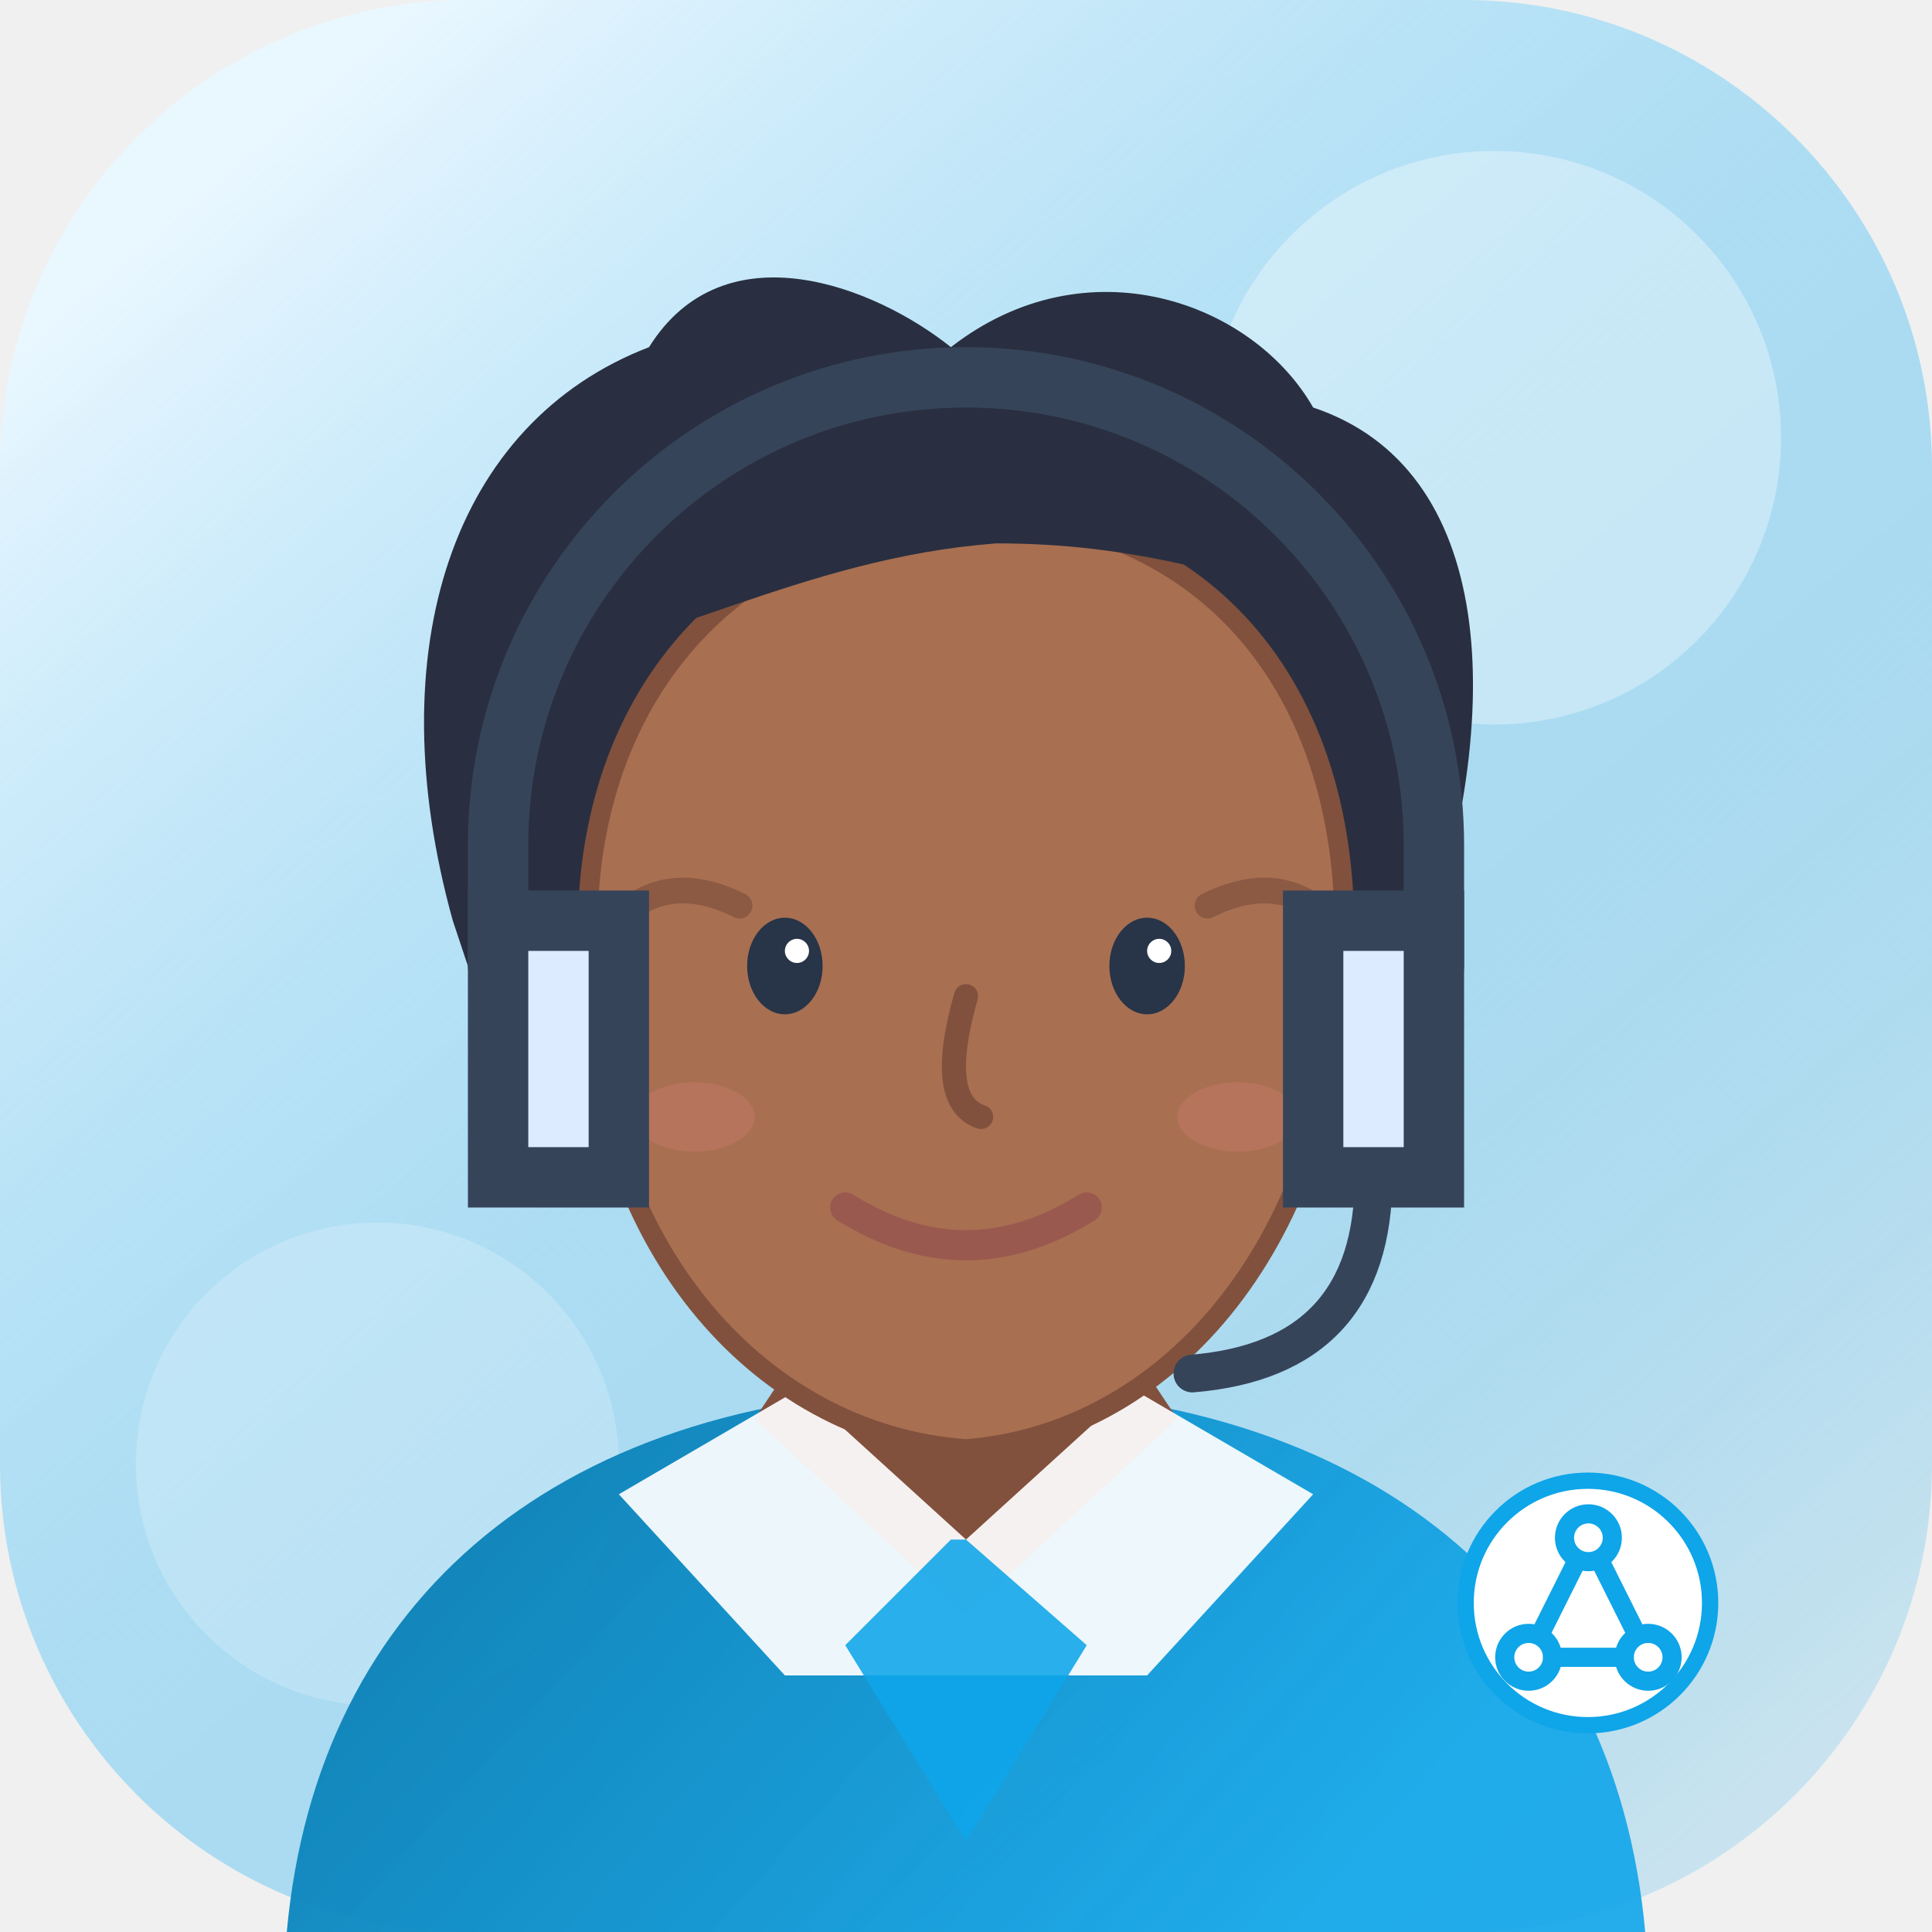
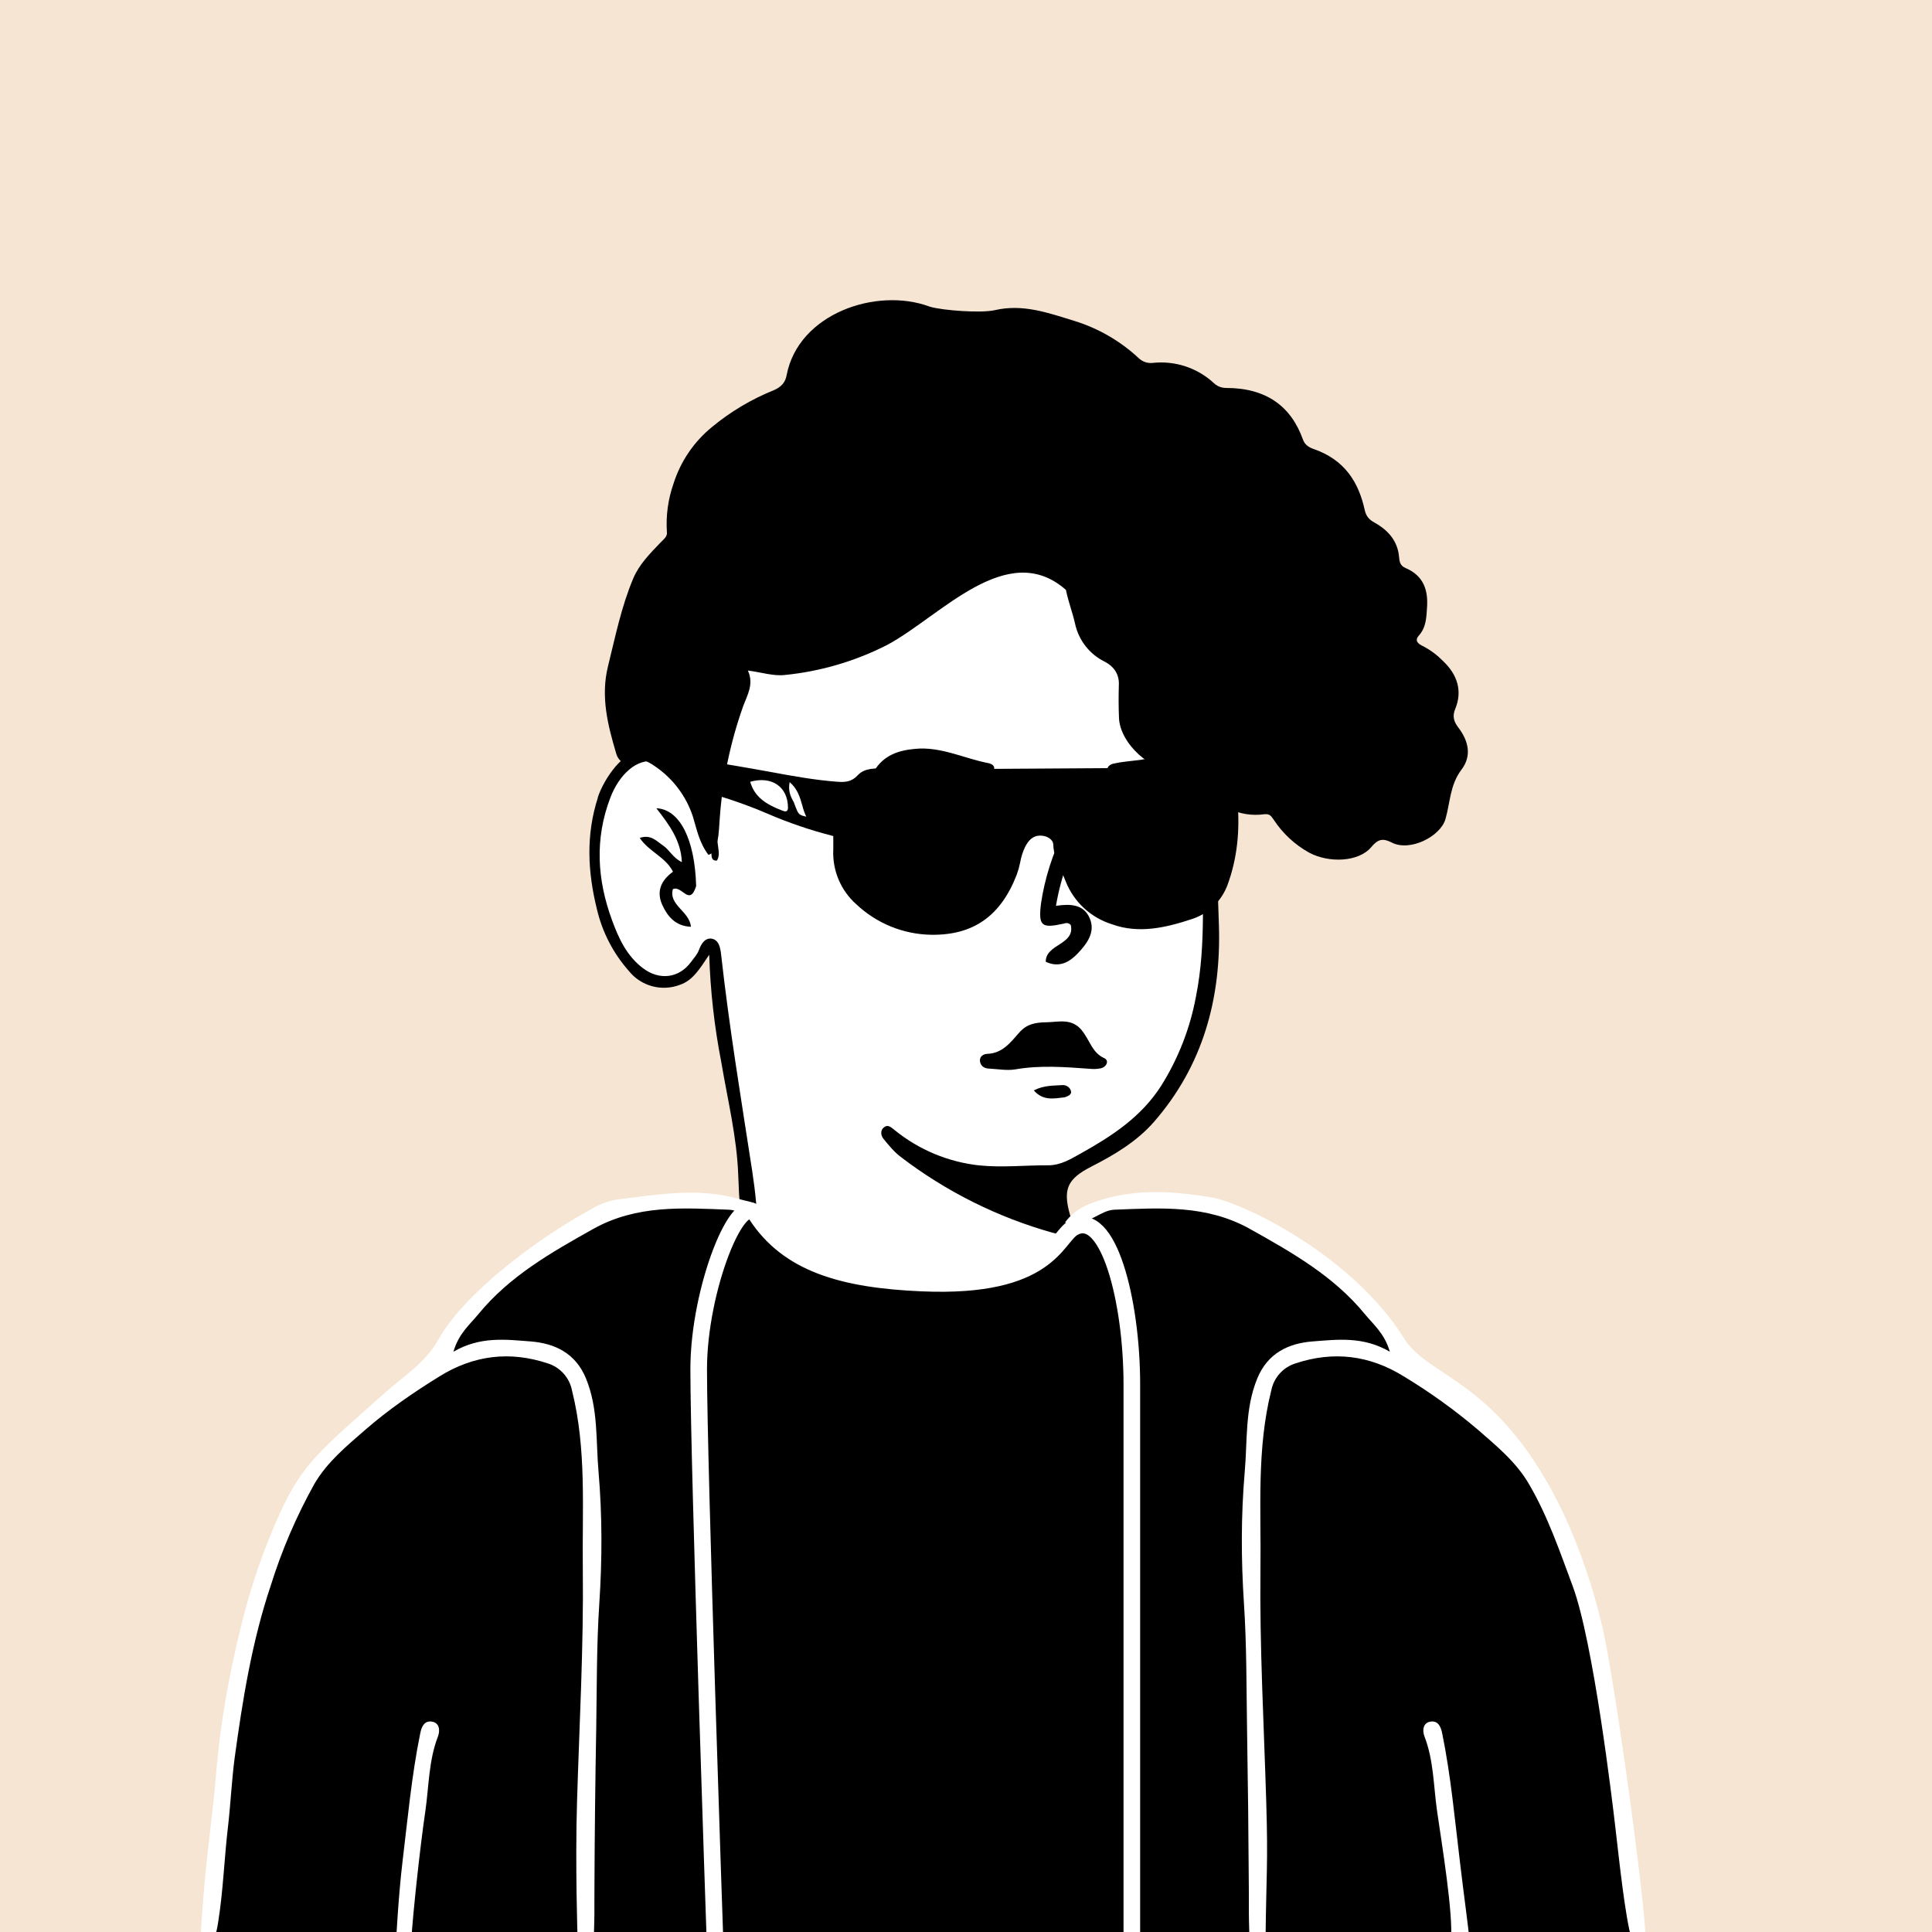
- <svg xmlns="http://www.w3.org/2000/svg" viewBox="0 0 128 128" role="img" aria-label="multi-agent-orchestrator">
+ <svg xmlns="http://www.w3.org/2000/svg" viewBox="0 0 1744 1744" fill="none" shape-rendering="auto" aria-hidden="true">
  <defs>
-     <linearGradient id="bg" x1="16" y1="10" x2="112" y2="122" gradientUnits="userSpaceOnUse">
-       <stop stop-color="#E9F7FF" />
-       <stop offset="1" stop-color="#0EA5E9" stop-opacity=".18" />
-     </linearGradient>
-     <linearGradient id="coat" x1="42" y1="86" x2="87" y2="126" gradientUnits="userSpaceOnUse">
-       <stop stop-color="#1284B8" />
-       <stop offset="1" stop-color="#0EA5E9" stop-opacity=".9" />
-     </linearGradient>
+     <g id="head-variant01-03584edd">
+       <path d="M553 723.7c-99 297-363.7 388.6-503.6 19.8-19.3-50.7 31-69.5 66.2-91.9 24.1-15.3 36.8-28.5 35.3-42.2C144 545 114 365.6 114 365.6l-3-5.8s.7-1.6-2.2 1.2c-3 3-9.9 34.2-37 34.2-24.5 0-49.2-10.9-61-86.3C6.3 281.6 8.7 210 39 197c12.5-5.3 24-7.2 35.2-.8s-13-22 112-126C267.5 2.4 395.8-7.5 447.6 4S551 40.8 574 94.5c27.8 65-25.9 114.3-14 262.5-2.2 53.6.8 171.2-146.6 210.6-28 7.5-19.3 48.4 22.7 58.4 67 21 117 72.3 117 97.9" fill="#ffffff" />
+       <path d="M7.6 228.9c5.2-16.1 23.7-44.7 42.2-42C71.7 185 83.8 198 94 213a140 140 0 0 1 22.4 61.5c.5 3.7 1 7.6-1.2 11.3-4.5.6-4.9-3-5-5.6-.5-20.7-9.7-38.7-18.9-56.1-6.6-12.5-16.2-24.6-31.4-27.6-17.2-3.5-33 12-40.8 32.2-14.5 37.6-12 74.6 1.4 111 5.8 15.9 13.1 32.1 27.8 43.2 14.8 11.3 32.7 9.3 43.6-5.7 2.5-3.4 5.6-6.7 7-10.6 2.1-5.7 5.4-11 11.3-10.3 6.8 1 8 8.3 8.7 14C126.2 436 137 501 147 566c2.6 17.1 5.6 41.7 3.6 52.1-.7 3.7 0 7-4.5 7.8-4.9.7-7-2.1-7.7-6.5-2.3-17-3-23.6-4-49.6-1.2-34.3-9.6-68-15.3-102a604 604 0 0 1-10.9-97c-8.5 12.7-14.8 23.3-26.5 27.2a40.5 40.5 0 0 1-46.1-12.6 128 128 0 0 1-28.8-55.8c-8.4-34-9.9-67.1.9-100.6m572.7-71.5c6.5 4.4 5.7 10 3.7 15.2-21.6 55.7-17.6 113.8-15.8 171.6 2.1 66.4-14.5 126.8-58.7 177.5-15.4 17.6-35.8 29.8-56.5 40.3-21.4 11-25.9 20.1-19.2 43.6 1.3 4.7 4.4 9.6-.2 14.4s-9.8 3.1-15.4 1.7a406 406 0 0 1-137-68.3c-6-4.5-11-10.6-15.8-16.5-2.5-3-3-7.8.5-10.4 3.7-2.9 6.4.1 9.8 2.7A146 146 0 0 0 352 561c21 2.1 41.5-.2 62.3-.1 11.5 0 20.6-5.9 29.5-10.8 27.8-15.5 54.3-32.8 72.2-60.7a230 230 0 0 0 31.6-80.9c9.6-48 5.3-96.6 5.5-146.2 4.2-36.9 8.1-72.7 27.3-104.8M60.6 238.6c21 1 34.7 28 35.8 70.3-6 18.8-12.8-1-21 2.7-4 14.5 15.1 20 16.3 34-14-.6-21.1-9.3-25.9-19.8-5.5-12.2-1-22.2 9.7-29.9-6.7-13.4-21.7-18-30-30.5 10-3.5 15.1 2.9 21 6.8 5.9 4 9 11.3 17 15-.8-19.8-11.7-34-23-48.6" fill="#000000" />
+     </g>
+     <g id="clothes-variant08-03584edd">
+       <path d="M1328.3 722S1303 508.5 1290 451.3c-25.7-111.8-73.3-201.4-135.3-220.5-29.6-9.2-39.4-34-47-53.2a80 80 0 0 0-9.3-19.2c-31.2-40-96.1-80.2-130.3-93.4-26.5-10.3-102.5-16.7-128-6.6-11.5 4.5-16.2 11-17.6 18.5q-2.3.7-4.4 2c-3.3 1.8-6 5-9.5 9-13.5 15.5-36.4 41.9-127.8 37.8-72.5-3.2-120.5-13.8-149-58.3q-3.5-5.2-8-4.2a224 224 0 0 0-163 19C343.2 91.7 246.4 186 245.4 191.4c-2 10.6-25.6 28-55.2 47.6-62.3 41-89.6 121.7-113.9 193l-6.6 19.2C58.8 483 33.1 719.7 33.1 719.7l176 2.3z" fill="#000000" />
+       <mask id="clothesVariant08-a" style="mask-type:luminance">
+         <path d="m494 719.7-14-432.5h392v432.5z" fill="white" />
+       </mask>
+       <path d="M1322 721.7c-6.2-21.3-11.5-73.3-14.9-102-2.4-20.7-19.6-166.5-38.5-217.4-11.6-31.1-22.4-63-39.5-92.1-11.7-20-29.3-34.3-46-48.9a513 513 0 0 0-67-48.2q-46.3-28.7-97.6-11.7a32 32 0 0 0-21.9 24.3c-13.4 53.3-9.1 107.6-9.8 161.6-.8 69.8 3.1 139.5 5.2 209.2 1.8 57.2 0 66.7-.6 125.2h-14.5c-.9-32.2-.4-15.3-.6-47.5q-.4-71.4-1.6-142.7c-.6-37.8-.3-75.7-2.8-113.5-2.6-39.6-2.7-79.1.7-118.6 2.5-28.2.1-57 11.3-84.3 9.4-23 28.3-31.8 49.9-33.5 22.4-1.7 45.7-4.8 69.8 9.3-4.8-16.6-15-24.7-22.6-34-28-34.2-65.5-55.5-103.6-76.8-39.3-22-80.7-19-122.6-17.4-6.5.3-12 3.8-17.8 6.7-7.5 4-15.3 7.3-26.6 4.8 9.5-13 22.1-17.3 35.1-21.1 37.1-10.8 73-5.2 95.7-1.8 28.9 4.3 128.5 52.3 175.5 127.9 22.3 35.9 85.8 36.4 143.6 157.6a528 528 0 0 1 34.7 100.7c10.9 44 39.5 252.6 39.5 284.2zm-1279.7 0c2-6.9 2.7-9.9 3.6-15.7 4.6-28.4 5.5-57.6 8.9-86.3 2.4-20.7 3.3-41.4 6-62 7.2-52.7 15.6-105 32.5-155.4a486 486 0 0 1 39.5-92.1c11.7-20 29.3-34.3 46-48.9 20.7-18 43.5-33.7 67-48.2q46.3-28.7 97.6-11.7a32 32 0 0 1 21.9 24.3c13.4 53.3 9.1 107.6 9.8 161.6.8 69.8-3.1 139.5-5.2 209.2-1.8 57.2.5 125 .5 125l14.6.2c.9-32.2.4-15.3.6-47.5q.3-71.4 1.6-142.7c.6-37.8.3-75.7 2.8-113.5 2.6-39.6 2.7-79.1-.7-118.6-2.5-28.2-.1-57-11.3-84.3-9.4-23-28.3-31.8-50-33.5-22.3-1.7-45.6-4.8-69.7 9.3 4.8-16.6 15-24.7 22.6-34 28-34.2 65.5-55.5 103.5-76.8 39.4-22 80.8-19 122.7-17.4 6.5.3 12 3.8 17.8 6.7 7.5 4 2.3 11.5 6.4.7 5.8-15-2-13.2-15-17-37-10.8-74-4-111 .5a66 66 0 0 0-21.5 8c-51.4 27.8-116 77.2-138.6 117.6-12 21.6-30.7 32.8-47.5 47.7-59.7 53.1-75.4 64.6-96.1 109.9a574 574 0 0 0-34.7 100.7c-11 44-19.1 88.6-22.8 134.2-2.7 32.4-7.4 64.8-10.3 97.4-2 22.8-3.5 39.7-3.5 52.6z" fill="#ffffff" />
+       <path d="M1158.8 721.7c2-23.7-8-84.7-12.5-115.7-3.3-22.6-3-46-11.4-67.7-2.1-5.4-1.5-12.4 5.3-13.5 6.4-1 9.3 3.5 10.7 10.8 7.8 38.3 11.3 77.2 16 116 3.5 30 7.8 60 8.5 70zm-938.5 0c1.4-23.6 8-84.7 12.6-115.7 3.3-22.6 3-46 11.4-67.7 2.1-5.4 1.5-12.4-5.3-13.5-6.4-1-9.3 3.5-10.7 10.8-7.8 38.3-11.3 77.2-16 116-3.6 30-5.7 70.1-5.7 70.1z" fill="#ffffff" />
+       <path d="M494.4 722s-14.7-427.5-14.7-515.4c0-72.8 36.6-163 52-139.2 28.5 43.8 77.2 58.4 149.7 61.5 115 5 120.9-41.3 136.6-50 31.4-17.6 52.7 66 52.7 141.4v501.4" stroke="#ffffff" stroke-width="15" />
+     </g>
+     <g id="hair-variant09-03584edd">
+       <path d="M696.2 310.6c-52.9-46.6-113 23.7-161.2 49.6a260 260 0 0 1-92.5 27.2c-10.3 1.2-21.4-2.5-33.4-4 5.7 12.2-.6 22.3-4.3 32.3a384 384 0 0 0-21.2 102.7c-.8 10-.8 29.5-10.2 31.3-8.5-11.5-10.5-23.4-14-34.7a88 88 0 0 0-33.9-45c-7.8-5.7-16.9-9.5-26.2-2a14 14 0 0 1-9-9.5c-7.7-25.9-14.2-51.6-7.5-78.8 6.6-26.7 12-53.7 22.8-79.4 5.3-12.6 15-22.4 24.6-32.4 2.7-2.9 6.4-5.3 5.8-9.5a110 110 0 0 1 5.9-43.5 108 108 0 0 1 35-51.5 211 211 0 0 1 55.7-33.1c6.8-3 10.3-7 11.5-13.6 10.6-55.4 80.7-79.5 128.6-62l1.2.4c11.8 3.3 45.6 5.8 58 3 25.8-6 49 2.7 72 9.7a150 150 0 0 1 58.1 33.7q5.4 4.9 12.6 4.2a70 70 0 0 1 55 18.1 16 16 0 0 0 11.2 4.5c36.3 0 58.6 16.6 69.3 46.4 1.5 4.5 4.9 7 9.4 8.6 28.6 9.8 41 30.4 46.4 55.1 1.2 5.6 4 8.8 8.8 11.4 13 7.2 21 17.2 22.2 30.9.4 4.3.8 8 6 10.2 16.8 7.2 20.2 20.8 19.3 35.1-.6 8.8-.6 18.2-7.4 25.8-4.3 4.8-.5 7.6 4 9.7a71 71 0 0 1 17.5 13c13.4 12.5 18 27.4 11.3 43.6-2.8 6.7-1.1 11.5 2.7 16.6 9.4 12.2 12.4 25.7 3 38.1-10.5 13.8-10.2 29.8-14.5 44.7-4.6 15.8-32.2 29.7-48.6 21.1-8-4.1-12.4-3-18.4 4.2-11.2 13.4-38 14.6-56 5a91 91 0 0 1-32-29.7c-2.2-3-3.3-5.6-8.6-5a55 55 0 0 1-56-28.1c-5.4-9-9.2-13.4-22.5-12-23.4 2.6-51.7-23.9-52.6-46.8q-.6-15.2-.1-30.5c.2-8.8-4.3-15.8-12.2-20a50 50 0 0 1-27.4-34.8c-2.2-9.9-6-19.5-8.2-30.3" fill="#000000" />
+     </g>
+     <g id="mouth-variant01-03584edd">
+       <path d="M185.6 58.2c7.2 8.7 9.1 20 20.2 25 4.5 2 2.4 7.7-2.9 9.1a31 31 0 0 1-10.1.5c-22.4-1.6-44.7-3.4-67.2.5-7.7 1.3-16-.3-24-.7-4.3-.2-7.5-2.4-8-6.8s3.5-6.4 6.5-6.5c13.7-.4 21-10.2 28.8-19 6.8-8 15-9.4 24.8-9.5 11.1-.2 22.7-4 32 7.4m-15.5 60.3c-10 1.2-19.5 3.4-28-6.2 9.4-4.8 17.9-4.2 26-4.8 3-.2 6.9 1.9 7.6 5.7.5 2.9-2.3 4.1-5.6 5.3" fill="#000000" />
+     </g>
+     <g id="nose-variant15-03584edd">
+       <path d="M59.8 80.5c4.5-7.8 8-15.1 12.7-21.7 3-4.2 8-7.4 13-3.1 4.9 4 0 7.2-2 10.7a228 228 0 0 0-31.3 82.3c13-2 25-1.4 30.4 11 5.6 12.7-2.5 23.2-10.6 31.8-7.3 7.7-16.6 13.5-29 7.7C42.8 183 69.6 184 65.6 166c-2.6-2.6-4.5-1.7-6.6-1.2-19.7 4.3-22.8 2.4-20.3-18.2a215 215 0 0 1 21.1-66" fill="#000000" />
+     </g>
+     <g id="eyes-variant01-03584edd">
+       <path d="M224.4 58.4c-4.2-9.5-9.9-15.2-19.8-15.7-6-.3-7-5.1-8.9-9.8 2-1.5 3.5-3.7 5.3-3.8q31.8-2.6 63.5-.1c6 .4 9.3 8 3.2 10.4-10 4-12.5 13.2-18.5 19.8-8.2 9-15.2 9.1-24.8-.8m-191-29.6c12.2.7 23.1 1 34 2 3.6.3 8 1.8 8 6.7 0 5.6-4.6 5.2-8.3 5.1-6.3 0-9.7 2.7-12.5 8.6-3.4 7.4-6.9 15.3-18 14.8-10.5-.5-15.1-7.2-18.1-15.2-2.2-5.7-5-8.4-11-8.2-3.4.1-7.1-.2-7.5-4.9-.4-5 3-6 7-7.2a68 68 0 0 1 26.4-1.7" fill="#000000" />
+     </g>
+     <g id="glasses-variant02-03584edd">
+       <path fill-rule="evenodd" clip-rule="evenodd" d="m264 13.2 78.4-.5 125.6-.8 6.2-.2c7.2-.4 14.6-.7 21 2.4 10.1 5 10.7 15 11.3 24.4q0 2.3.3 4.4c2.2 25.6-.2 51-9.1 75.1a51 51 0 0 1-32 30.6c-23.5 7.8-48 13.5-72 4.8a66 66 0 0 1-42.1-39q-1.9-4.8-4.1-9.5c-3.4-7.4-6.8-14.8-7-23.5-.2-4.7-5.7-8.1-11.7-8.1-7 0-10.7 4.5-13.6 9.9a54 54 0 0 0-4.6 14.3q-1.1 5.5-3 10.8c-14.2 37-38.8 55.3-78.1 54.5a101 101 0 0 1-66.7-27.4 62 62 0 0 1-20.9-49.6V73.7a395 395 0 0 1-59.6-20.3 417 417 0 0 0-56-19.4c-3.3-.8-5.5-2-6.8-4.9-4-8.3-9.6-15.5-16.6-24.5L0 1l18.8 3.3c12.9 2.3 24.8 4.4 36.8 6.3q14.8 2.5 29.5 5.2c20 3.7 40.2 7.4 60.7 8.9 6.6.4 12.5.3 18.2-5.9 6.2-6.8 16.3-6.3 25-6l2.8.2c23.7.8 47.3 1 72.2.2M95.8 50.6c2.8 1.5 5.2 1.1 5.2-2.4 0-18.9-14.5-29-34.1-23.5 4 14 14.6 20.5 28.9 26m16 3.6c-2-1.5-3-4.2-5.6-11.3-3.5-6-5-10.6-3.7-18 7.2 6.2 9.3 13.6 11.4 21q1.3 5.3 3.6 10.2c-2.7-.6-4.4-1-5.7-2" fill="#000000" />
+       <path d="M286.6 43.7c-.7-6 3.1-7.4 7-7.4q28.6-.1 57.2.5c4.4 0 8.5 2 11.1 5.5-6.9 8.1-53.6 9.4-75.3 1.4" fill="#000000" />
+     </g>
+     <g id="eyebrows-variant04-03584edd">
+       <path d="M14 39c8.8-14.4 22-18.6 36.9-20 23.2-2.3 44 8.5 65.9 12.8 8 1.5 6.8 7.5 1.4 10.7-9.4 5.7-19.5 11-31.2 7-22.5-7.6-45.1-12-68.6-4.1-6.2 2-5-2-4.2-6.3M254 29c15-2.6 28.7-5.3 42.2 1.5Q312.3 38.8 309 56c-5 3.1-7.5-.4-10.6-2.5a38 38 0 0 0-37.3-4.6c-9.3 3.7-19.2 2.4-29 2.4-4.7 0-8.4-1.8-8.7-7-.4-5.5.9-10.8 6.9-12 7.3-1.7 15-2.2 23.7-3.3" fill="#000000" />
+     </g>
+     <clipPath id="clip-03584edd">
+       <rect width="1744" height="1744" rx="0" ry="0" />
+     </clipPath>
  </defs>
-   <rect width="128" height="128" rx="31" fill="url(#bg)" />
-   <circle cx="99" cy="29" r="19" fill="#fff" opacity=".34" />
-   <circle cx="25" cy="97" r="16" fill="#fff" opacity=".2" />
-   <path d="M19 128c2-22 18-36 45-36s43 14 45 36z" fill="url(#coat)" />
-   <path d="M50 94l14 13 14-13-4-6H54z" fill="#81513D" />
-   <path d="M53 92l11 10 11-10 12 7-11 12H52l-11-12z" fill="#fff" opacity=".92" />
-   <path d="M63 102l-7 7 8 13 8-13-8-7z" fill="#0EA5E9" opacity=".88" />
-   <path d="M30 61c-5-18 0-33 13-38 5-8 15-4 20 0 9-7 20-3 24 4 12 4 13 20 7 37l-5 11-8-20c-4-11-11-16-20-16-11 0-19 8-22 24l-4 13z" fill="#292F40" />
-   <path d="M64 34C80 34 90 46 89 64 88 83 77 95 64 96 50 95 39 82 39 64 38 47 48 35 64 34z" fill="#A86F51" stroke="#81513D" stroke-width="1.3" />
-   <path d="M42 60q3-2 7 0m31 0q4-2 7 0" fill="none" stroke="#81513D" stroke-width="1.7" stroke-linecap="round" opacity=".72" />
-   <ellipse cx="52" cy="64" rx="2.5" ry="3.2" fill="#283447" />
-   <ellipse cx="76" cy="64" rx="2.5" ry="3.2" fill="#283447" />
-   <circle cx="52.8" cy="63" r=".8" fill="#fff" />
-   <circle cx="76.8" cy="63" r=".8" fill="#fff" />
-   <path d="M64 66q-2 7 1 8" fill="none" stroke="#81513D" stroke-width="1.6" stroke-linecap="round" />
-   <path d="M56 80q8 5 16 0" fill="none" stroke="#9A594F" stroke-width="2" stroke-linecap="round" />
-   <ellipse cx="46" cy="74" rx="4" ry="2.3" fill="#E98783" opacity=".2" />
-   <ellipse cx="82" cy="74" rx="4" ry="2.3" fill="#E98783" opacity=".2" />
-   <path d="M31 45c4-15 14-20 23-16 5-8 13-7 18 0 9-5 18 2 22 13-12-4-19-6-28-6-13 1-22 7-35 9z" fill="#292F40" />
-   <g fill="none" stroke="#36445A" stroke-width="4" stroke-linecap="round">
-     <path d="M33 64v-8a31 31 0 0 1 62 0v8" />
-     <path d="M33 61h8v17h-8zm54 0h8v17h-8z" fill="#DCEBFF" />
-     <path d="M91 78q0 12-12 13" stroke-width="2.5" />
-   </g>
-   <g transform="translate(98 99) scale(.9)" fill="none" stroke="#0EA5E9" stroke-width="1.6" stroke-linecap="round" stroke-linejoin="round">
-     <circle cx="8" cy="8" r="9" fill="#fff" stroke-width="1.2" />
-     <g transform="translate(1 1) scale(.88)">
-       <circle cx="8" cy="2.5" r="2" />
-       <circle cx="3" cy="12.5" r="2" />
-       <circle cx="13" cy="12.5" r="2" />
-       <path d="M7 4.5l-3 6m5-6 3 6M5 12.5h6" />
-     </g>
+   <g clip-path="url(#clip-03584edd)">
+     <rect width="1744" height="1744" fill="#f6e5d2" />
+     <use transform="translate(532 491)" href="#head-variant01-03584edd" />
+     <use transform="translate(151 1029.3)" href="#clothes-variant08-03584edd" />
+     <use transform="translate(266 221.9)" href="#hair-variant09-03584edd" />
+     <use transform="translate(791 872)" href="#mouth-variant01-03584edd" />
+     <use transform="translate(901 669)" href="#nose-variant15-03584edd" />
+     <use transform="translate(805.2 732.6)" href="#eyes-variant01-03584edd" />
+     <use transform="translate(610.3 681)" href="#glasses-variant02-03584edd" />
+     <use transform="translate(775 657)" href="#eyebrows-variant04-03584edd" />
  </g>
</svg>
